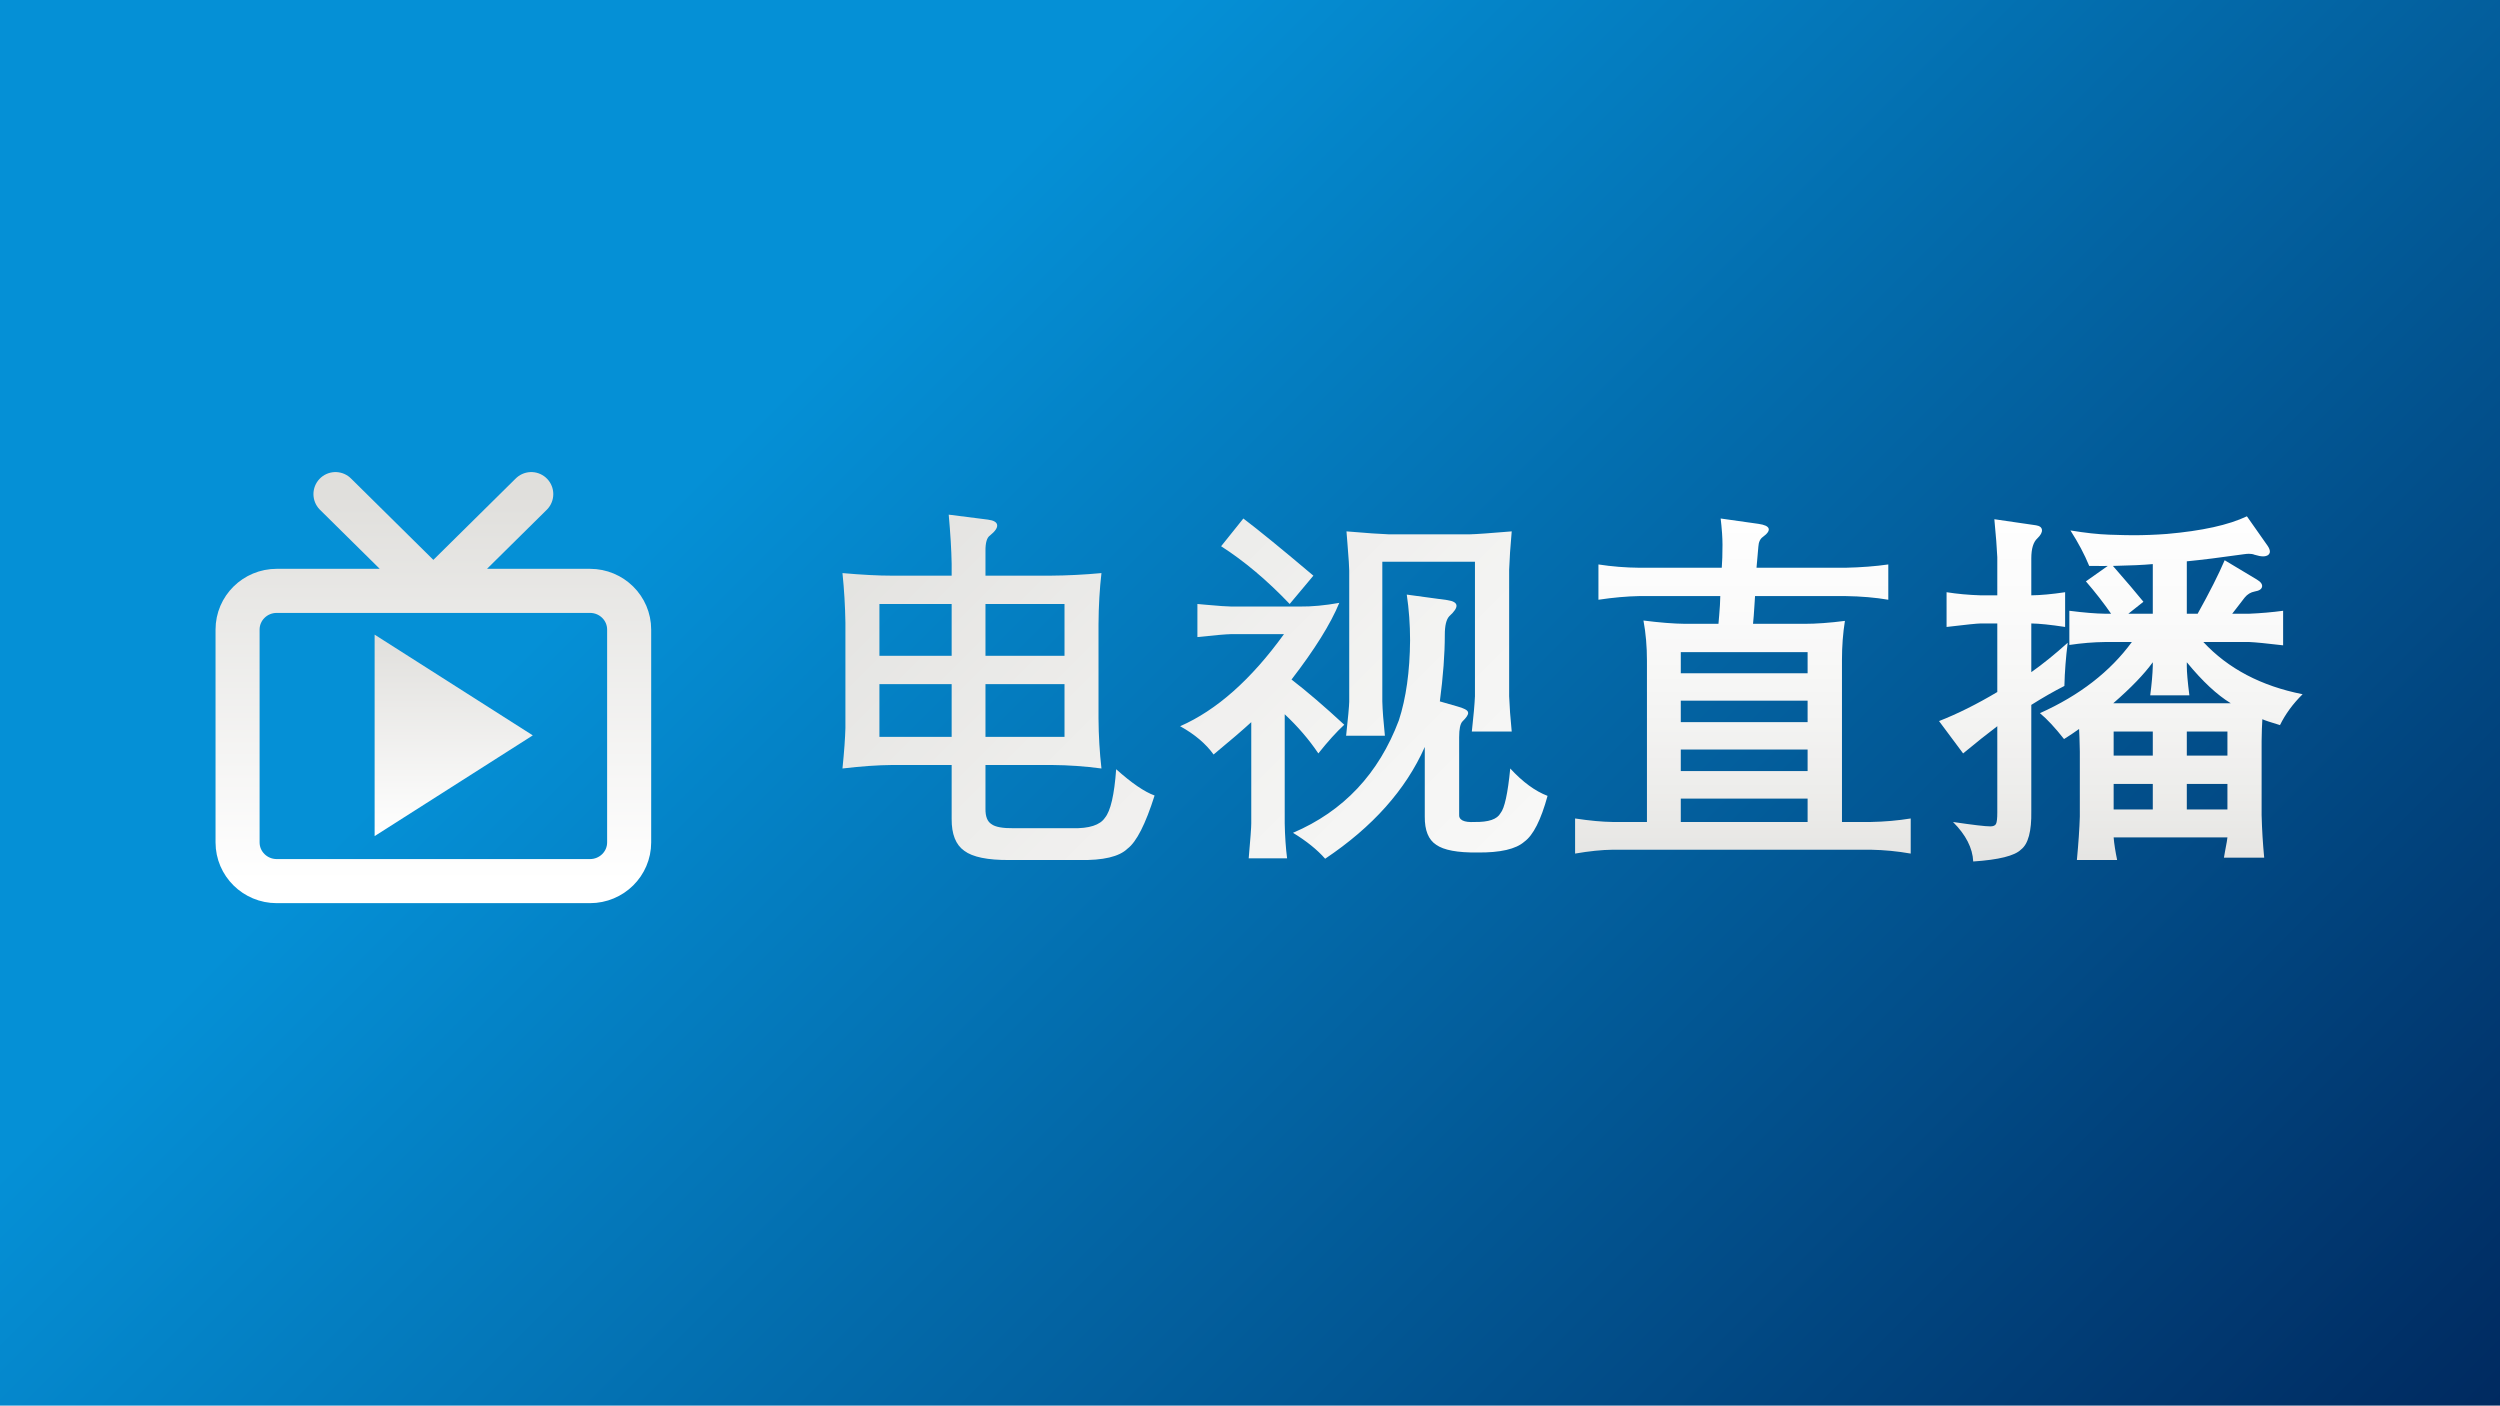
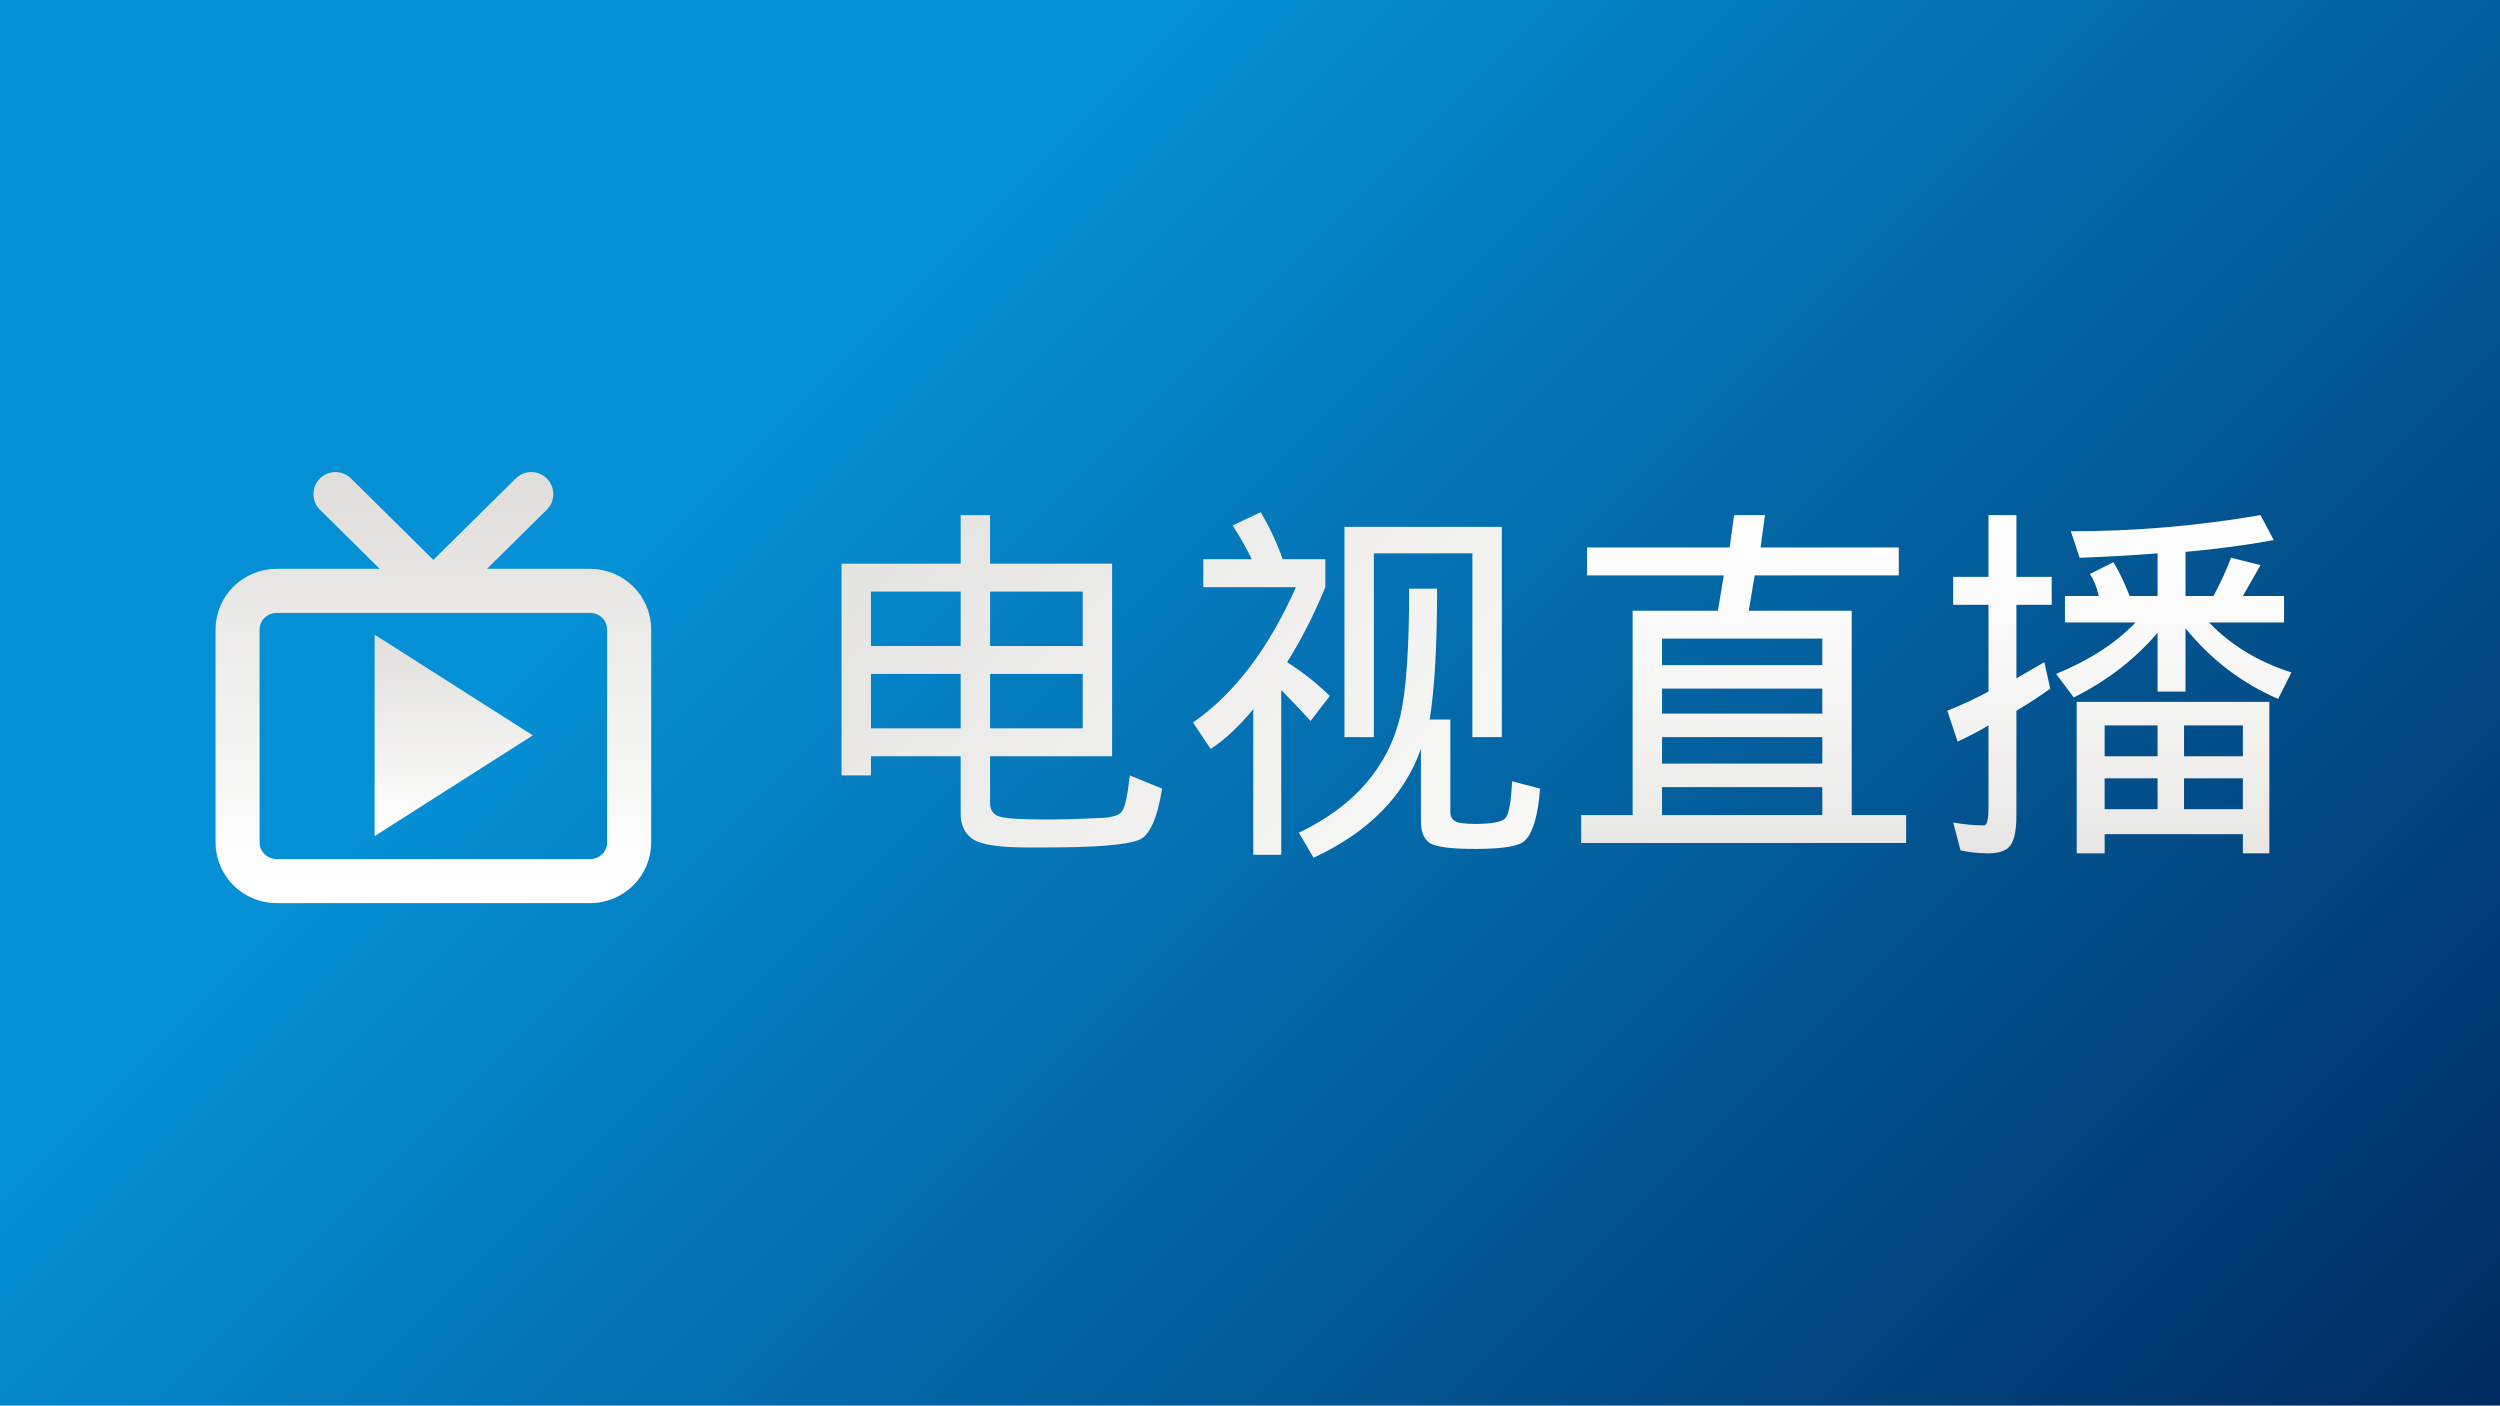
<svg xmlns="http://www.w3.org/2000/svg" width="1647" height="926" xml:space="preserve" overflow="hidden">
  <defs>
    <clipPath id="clip0">
      <rect x="2232" y="831" width="1647" height="926" />
    </clipPath>
    <linearGradient x1="2412.25" y1="650.75" x2="3698.75" y2="1937.25" gradientUnits="userSpaceOnUse" spreadMethod="reflect" id="fill1">
      <stop offset="0" stop-color="#0590D6" />
      <stop offset="0.3" stop-color="#0590D6" />
      <stop offset="1" stop-color="#002A60" />
    </linearGradient>
    <linearGradient x1="2934.48" y1="960.637" x2="3577.98" y2="1604.14" gradientUnits="userSpaceOnUse" spreadMethod="reflect" id="fill2">
      <stop offset="0" stop-color="#E0DFDC" />
      <stop offset="0.029" stop-color="#E1E0DD" />
      <stop offset="0.059" stop-color="#E3E2DF" />
      <stop offset="0.088" stop-color="#E4E4E1" />
      <stop offset="0.118" stop-color="#E6E5E3" />
      <stop offset="0.147" stop-color="#E7E7E5" />
      <stop offset="0.176" stop-color="#E9E8E6" />
      <stop offset="0.206" stop-color="#EAEAE8" />
      <stop offset="0.235" stop-color="#ECEBE9" />
      <stop offset="0.265" stop-color="#EDEDEB" />
      <stop offset="0.294" stop-color="#EEEEEC" />
      <stop offset="0.324" stop-color="#F0EFEE" />
      <stop offset="0.353" stop-color="#F1F0EF" />
      <stop offset="0.382" stop-color="#F2F2F0" />
      <stop offset="0.412" stop-color="#F3F3F2" />
      <stop offset="0.441" stop-color="#F4F4F3" />
      <stop offset="0.471" stop-color="#F5F5F4" />
      <stop offset="0.5" stop-color="#F6F6F5" />
      <stop offset="0.529" stop-color="#F7F7F6" />
      <stop offset="0.559" stop-color="#F8F8F7" />
      <stop offset="0.588" stop-color="#F9F8F8" />
      <stop offset="0.618" stop-color="#F9F9F9" />
      <stop offset="0.647" stop-color="#FAFAFA" />
      <stop offset="0.676" stop-color="#FBFBFA" />
      <stop offset="0.706" stop-color="#FBFBFB" />
      <stop offset="0.735" stop-color="#FCFCFC" />
      <stop offset="0.765" stop-color="#FCFCFC" />
      <stop offset="0.794" stop-color="#FDFDFD" />
      <stop offset="0.824" stop-color="#FDFDFD" />
      <stop offset="0.853" stop-color="#FEFEFE" />
      <stop offset="0.882" stop-color="#FEFEFE" />
      <stop offset="0.912" stop-color="#FEFEFE" />
      <stop offset="0.941" stop-color="#FEFEFE" />
      <stop offset="0.971" stop-color="#FEFEFE" />
      <stop offset="1" stop-color="#FFFFFF" />
    </linearGradient>
    <linearGradient x1="3256.23" y1="1430.89" x2="3256.23" y2="1133.89" gradientUnits="userSpaceOnUse" spreadMethod="reflect" id="fill3">
      <stop offset="0" stop-color="#E0DFDC" />
      <stop offset="0.029" stop-color="#E1E0DD" />
      <stop offset="0.059" stop-color="#E3E2DF" />
      <stop offset="0.088" stop-color="#E4E4E1" />
      <stop offset="0.118" stop-color="#E6E5E3" />
      <stop offset="0.147" stop-color="#E7E7E5" />
      <stop offset="0.176" stop-color="#E9E8E6" />
      <stop offset="0.206" stop-color="#EAEAE8" />
      <stop offset="0.235" stop-color="#ECEBE9" />
      <stop offset="0.265" stop-color="#EDEDEB" />
      <stop offset="0.294" stop-color="#EEEEEC" />
      <stop offset="0.324" stop-color="#F0EFEE" />
      <stop offset="0.353" stop-color="#F1F0EF" />
      <stop offset="0.382" stop-color="#F2F2F0" />
      <stop offset="0.412" stop-color="#F3F3F2" />
      <stop offset="0.441" stop-color="#F4F4F3" />
      <stop offset="0.471" stop-color="#F5F5F4" />
      <stop offset="0.5" stop-color="#F6F6F5" />
      <stop offset="0.529" stop-color="#F7F7F6" />
      <stop offset="0.559" stop-color="#F8F8F7" />
      <stop offset="0.588" stop-color="#F9F8F8" />
      <stop offset="0.618" stop-color="#F9F9F9" />
      <stop offset="0.647" stop-color="#FAFAFA" />
      <stop offset="0.676" stop-color="#FBFBFA" />
      <stop offset="0.706" stop-color="#FBFBFB" />
      <stop offset="0.735" stop-color="#FCFCFC" />
      <stop offset="0.765" stop-color="#FCFCFC" />
      <stop offset="0.794" stop-color="#FDFDFD" />
      <stop offset="0.824" stop-color="#FDFDFD" />
      <stop offset="0.853" stop-color="#FEFEFE" />
      <stop offset="0.882" stop-color="#FEFEFE" />
      <stop offset="0.912" stop-color="#FEFEFE" />
      <stop offset="0.941" stop-color="#FEFEFE" />
      <stop offset="0.971" stop-color="#FEFEFE" />
      <stop offset="1" stop-color="#FFFFFF" />
    </linearGradient>
    <linearGradient x1="143.5" y1="14.511" x2="143.5" y2="269.264" gradientUnits="userSpaceOnUse" spreadMethod="pad" id="stroke4">
      <stop offset="0" stop-color="#E0DFDC" />
      <stop offset="1" stop-color="#FFFFFF" />
    </linearGradient>
    <linearGradient x1="156.903" y1="107.02" x2="156.903" y2="239.637" gradientUnits="userSpaceOnUse" spreadMethod="pad" id="fill5">
      <stop offset="0" stop-color="#E0DFDC" />
      <stop offset="1" stop-color="#FFFFFF" />
    </linearGradient>
  </defs>
  <g clip-path="url(#clip0)" transform="translate(-2232 -831)">
    <rect x="2232" y="831" width="1647" height="926" fill="url(#fill1)" />
-     <path d="M2881.23 1281.7 2881.23 1316.45 2933.3 1316.45 2933.3 1281.7ZM2811.36 1281.7 2811.36 1316.45 2858.95 1316.45 2858.95 1281.7ZM2881.23 1228.9 2881.23 1263.05 2933.3 1263.05 2933.3 1228.9ZM2811.36 1228.9 2811.36 1263.05 2858.95 1263.05 2858.95 1228.9ZM3114.33 1228.17C3108.6 1242.06 3098.11 1258.89 3082.85 1278.67 3093.1 1286.58 3104.69 1296.51 3117.6 1308.46 3112.44 1313.22 3106.75 1319.52 3100.53 1327.35 3094.39 1318.23 3087.01 1309.63 3078.37 1301.55L3078.37 1373.48C3078.53 1381.88 3079.06 1389.55 3079.94 1396.49L3054.64 1396.49C3055.77 1383.74 3056.33 1376.07 3056.33 1373.48L3056.33 1306.76C3051.08 1311.61 3042.81 1318.71 3031.51 1328.07 3026.42 1320.97 3019.07 1314.75 3009.47 1309.43 3033.44 1298.93 3056.25 1278.71 3077.89 1248.76L3043.25 1248.76C3039.54 1248.84 3032.07 1249.48 3020.85 1250.7L3020.85 1228.9C3021.98 1228.98 3023.72 1229.14 3026.06 1229.38 3034.94 1230.19 3040.67 1230.59 3043.25 1230.59L3088.3 1230.59C3096.21 1230.67 3104.89 1229.87 3114.33 1228.17ZM3158.78 1222.72 3185.54 1226.36C3189.33 1226.92 3191.33 1228.07 3191.53 1229.81 3191.73 1231.54 3190.14 1233.94 3186.75 1237.01 3184.81 1239.11 3183.84 1243.19 3183.84 1249.24 3183.84 1261.92 3182.75 1276.53 3180.57 1293.08L3191.96 1296.35C3196.4 1297.56 3198.78 1298.81 3199.1 1300.1 3199.18 1300.26 3199.22 1300.46 3199.22 1300.71 3199.22 1302 3197.97 1303.86 3195.47 1306.28 3194.01 1307.81 3193.29 1311.28 3193.29 1316.69L3193.29 1367.31C3192.88 1371.18 3196.27 1372.92 3203.46 1372.52 3212.66 1372.68 3218.35 1370.74 3220.53 1366.7 3223.2 1363.55 3225.34 1353.75 3226.95 1337.28 3235.11 1346.16 3243.3 1352.17 3251.53 1355.32 3247.17 1371.22 3242.09 1381.27 3236.28 1385.47 3230.71 1390.4 3220.41 1392.78 3205.4 1392.62 3192.24 1392.78 3183.16 1391.08 3178.15 1387.53 3173.07 1384.22 3170.56 1378.05 3170.64 1369L3170.64 1323.11C3158.13 1351.28 3136.25 1375.83 3105.01 1396.73 3099.76 1390.76 3092.7 1385.07 3083.82 1379.66 3117.08 1365.45 3140.33 1340.75 3153.57 1305.55 3158.33 1290.94 3160.79 1273.38 3160.96 1252.87 3160.96 1242.54 3160.23 1232.49 3158.78 1222.72ZM3119.06 1181.07C3132.38 1182.2 3141.58 1182.84 3146.67 1183L3200.67 1183C3204.47 1182.92 3213.55 1182.28 3227.92 1181.07 3227.03 1190.92 3226.47 1199.31 3226.23 1206.25L3226.23 1289.69C3226.47 1296.31 3227.03 1304.06 3227.92 1312.94L3201.64 1312.94C3202.77 1302.77 3203.46 1295.02 3203.7 1289.69L3203.7 1201.05 3142.67 1201.05 3142.67 1293.08C3142.83 1298.97 3143.4 1306.52 3144.37 1315.72L3118.82 1315.72C3120.11 1303.86 3120.79 1296.39 3120.87 1293.32L3120.87 1206.86C3120.87 1204.76 3120.51 1199.19 3119.78 1190.15 3119.46 1186.11 3119.22 1183.08 3119.06 1181.07ZM3051.12 1172.59C3061.05 1180.1 3076.43 1192.65 3097.26 1210.25L3081.64 1228.9C3066.79 1213.32 3051.73 1200.64 3036.47 1190.87ZM2857.01 1170.05 2882.8 1173.32C2886.6 1173.8 2888.64 1174.97 2888.92 1176.83 2889.2 1178.68 2887.65 1180.99 2884.26 1183.73 2882.16 1185.1 2881.15 1188.57 2881.23 1194.14L2881.23 1210.25 2923.85 1210.25C2935.16 1210.17 2946.42 1209.6 2957.64 1208.55 2956.43 1218.97 2955.78 1230.19 2955.7 1242.22L2955.7 1304.46C2955.78 1315.68 2956.43 1326.62 2957.64 1337.28 2946.74 1335.82 2935.84 1335.06 2924.94 1334.98L2881.23 1334.98 2881.23 1363.8C2881.15 1368.88 2882.48 1372.27 2885.23 1373.97 2887.73 1375.83 2892.61 1376.71 2899.88 1376.63L2938.51 1376.63C2949.57 1376.87 2956.71 1374.57 2959.94 1369.73 2963.65 1365.29 2966.12 1354.63 2967.33 1337.76 2977.5 1346.88 2985.94 1352.66 2992.64 1355.08 2986.66 1373.97 2980.73 1385.63 2974.83 1390.07 2969.35 1395.4 2958.73 1397.9 2942.99 1397.58L2896.85 1397.58C2882.64 1397.66 2872.79 1395.64 2867.3 1391.53 2861.65 1387.57 2858.87 1380.55 2858.95 1370.46L2858.95 1334.98 2819.71 1334.98C2810.19 1335.06 2799.29 1335.82 2787.02 1337.28 2788.15 1326.14 2788.79 1317.22 2788.96 1310.52L2788.96 1241.25C2788.79 1230.51 2788.15 1219.61 2787.02 1208.55 2799.69 1209.68 2810.59 1210.25 2819.71 1210.25L2858.95 1210.25 2858.95 1202.38C2858.79 1193.34 2858.14 1182.56 2857.01 1170.05Z" fill="url(#fill2)" fill-rule="evenodd" />
-     <text fill="#000000" fill-opacity="0" font-family="Arial,Arial_MSFontService,sans-serif" font-size="227.563" x="2787.02" y="1369.16">电视</text>
-     <path d="M3339.3 1357.14 3339.3 1372.52 3422.85 1372.52 3422.85 1357.14ZM3672.67 1347.45 3672.67 1364.28 3699.43 1364.28 3699.43 1347.45ZM3624.47 1347.45 3624.47 1364.28 3650.26 1364.28 3650.26 1347.45ZM3339.3 1324.8 3339.3 1338.97 3422.85 1338.97 3422.85 1324.8ZM3672.67 1312.94 3672.67 1328.8 3699.43 1328.8 3699.43 1312.94ZM3624.47 1312.94 3624.47 1328.8 3650.26 1328.8 3650.26 1312.94ZM3339.3 1292.59 3339.3 1306.76 3422.85 1306.76 3422.85 1292.59ZM3650.26 1267.29C3644.53 1275.2 3635.85 1284.2 3624.23 1294.29L3701.61 1294.29C3692.57 1288.8 3682.92 1279.8 3672.67 1267.29L3672.67 1269.83C3672.67 1273.86 3673.23 1280.28 3674.36 1289.08L3648.57 1289.08C3649.54 1281.65 3650.1 1275.24 3650.26 1269.83ZM3339.3 1260.62 3339.3 1274.55 3422.85 1274.55 3422.85 1260.62ZM3650.26 1202.62C3644.13 1203.19 3635.37 1203.59 3623.99 1203.83 3632.95 1214.08 3639.65 1221.96 3644.09 1227.45L3634.16 1235.32 3650.26 1235.32ZM3545.88 1173.07 3573.37 1177.07C3575.79 1177.47 3577.08 1178.48 3577.24 1180.1 3577.41 1181.71 3576.4 1183.57 3574.22 1185.67 3571.55 1188.09 3570.22 1192.49 3570.22 1198.87L3570.22 1223.21C3576.44 1223.13 3583.86 1222.44 3592.5 1221.15L3592.5 1244.04C3582.9 1242.58 3575.47 1241.81 3570.22 1241.73L3570.22 1273.82C3577.57 1268.66 3585.56 1262.2 3594.2 1254.45 3592.99 1263.98 3592.26 1273.46 3592.02 1282.91 3585.16 1286.38 3577.89 1290.54 3570.22 1295.38L3570.22 1365.25C3570.46 1378.57 3568.2 1387.05 3563.44 1390.68 3559.32 1394.8 3548.83 1397.42 3531.96 1398.55 3531.55 1389.67 3527.11 1380.99 3518.64 1372.52 3531.71 1374.45 3539.91 1375.42 3543.22 1375.42 3545.16 1375.42 3546.41 1374.88 3546.97 1373.79 3547.54 1372.7 3547.82 1370.17 3547.82 1366.22L3547.82 1309.43C3541.68 1314.03 3534.18 1320 3525.3 1327.35L3509.43 1306.04C3521.62 1301.27 3534.42 1294.89 3547.82 1286.9L3547.82 1241.73 3536.92 1241.73C3534.82 1241.73 3527.31 1242.5 3514.4 1244.04L3514.4 1221.15C3521.5 1222.28 3529.01 1222.96 3536.92 1223.21L3547.82 1223.21 3547.82 1198.14C3547.58 1192.33 3546.93 1183.97 3545.88 1173.07ZM3365.57 1172.59 3390.4 1176.1C3394.43 1176.67 3396.69 1177.7 3397.18 1179.19 3397.66 1180.68 3396.41 1182.52 3393.42 1184.7 3391.57 1185.99 3390.56 1188.17 3390.4 1191.24 3390.24 1193.42 3389.83 1198.02 3389.19 1205.04L3447.67 1205.04C3458.17 1204.8 3467.61 1204.07 3476.01 1202.86L3476.01 1226.11C3467.61 1224.66 3458.17 1223.85 3447.67 1223.69L3388.22 1223.69C3388.14 1224.74 3388.02 1226.68 3387.85 1229.5 3387.53 1234.91 3387.21 1239.07 3386.89 1241.98L3420.67 1241.98C3428.5 1241.98 3437.42 1241.33 3447.43 1240.04 3446.14 1248.19 3445.49 1256.71 3445.49 1265.59L3445.49 1372.52 3464.51 1372.52C3473.47 1372.35 3482.23 1371.59 3490.78 1370.21L3490.78 1393.34C3482.15 1391.81 3473.39 1390.96 3464.51 1390.8L3294.37 1390.8C3287.19 1390.88 3278.95 1391.73 3269.67 1393.34L3269.67 1370.21C3279.27 1371.67 3287.51 1372.43 3294.37 1372.52L3317.01 1372.52 3317.01 1266.32C3317.01 1256.87 3316.25 1248.03 3314.71 1239.8 3325.45 1241.17 3334.65 1241.9 3342.32 1241.98L3364.12 1241.98C3364.2 1240.52 3364.36 1238.67 3364.6 1236.41 3365.01 1231.89 3365.25 1227.65 3365.33 1223.69L3312.05 1223.69C3303.73 1223.85 3294.73 1224.66 3285.05 1226.11L3285.05 1202.86C3293.93 1204.24 3303.01 1204.96 3312.29 1205.04L3366.3 1205.04C3366.62 1201.09 3366.78 1196.04 3366.78 1189.91 3366.78 1185.22 3366.38 1179.45 3365.57 1172.59ZM3712.26 1171.14 3725.95 1190.63C3726.92 1192.09 3727.4 1193.34 3727.4 1194.39 3727.4 1195.27 3727 1196.04 3726.19 1196.69 3725.3 1197.25 3724.21 1197.54 3722.92 1197.54 3721.47 1197.54 3719.57 1197.17 3717.23 1196.45 3716.26 1196.04 3715.05 1195.84 3713.6 1195.84 3712.71 1195.84 3711.7 1195.92 3710.57 1196.08 3695.23 1198.26 3682.6 1199.84 3672.67 1200.8L3672.67 1235.32 3679.81 1235.32C3687.72 1221.11 3693.66 1209.36 3697.61 1200.08L3718.8 1212.79C3721.39 1214.33 3722.54 1215.9 3722.25 1217.52 3721.97 1219.13 3720.38 1220.18 3717.47 1220.66 3714.81 1221.15 3712.59 1222.48 3710.81 1224.66 3710 1225.71 3708.65 1227.47 3706.75 1229.93 3704.86 1232.39 3703.46 1234.19 3702.58 1235.32L3713.84 1235.32C3721.51 1234.99 3728.94 1234.35 3736.12 1233.38L3736.12 1256.14C3725.22 1254.85 3717.79 1254.13 3713.84 1253.96L3683.57 1253.96C3699.87 1271.48 3721.67 1282.95 3748.96 1288.36 3742.58 1294.65 3737.61 1301.43 3734.06 1308.7 3727.85 1306.84 3723.97 1305.55 3722.44 1304.82 3722.19 1308.54 3722.03 1313.3 3721.95 1319.11L3721.95 1368.04C3722.19 1377.4 3722.76 1386.72 3723.65 1396.01L3697.13 1396.01C3697.29 1395.04 3697.57 1393.42 3697.98 1391.16 3698.86 1386.64 3699.35 1383.82 3699.43 1382.69L3624.47 1382.69C3624.79 1386.72 3625.56 1391.69 3626.77 1397.58L3600.25 1397.58C3601.3 1386.44 3601.95 1376.92 3602.19 1369L3602.19 1326.14C3602.03 1318.31 3601.87 1313.34 3601.71 1311.24 3599.04 1313.18 3595.73 1315.4 3591.78 1317.9 3585.96 1310.48 3580.68 1304.78 3575.91 1300.83 3601.99 1289.12 3622.17 1273.5 3636.46 1253.96L3618.78 1253.96C3611.19 1254.05 3603.36 1254.69 3595.29 1255.9L3595.29 1233.38C3604.81 1234.59 3612.64 1235.24 3618.78 1235.32L3622.78 1235.32C3617.93 1228.29 3612.4 1221.19 3606.19 1214L3620.6 1203.83C3618.82 1203.91 3616.08 1203.91 3612.36 1203.83 3610.59 1203.83 3609.25 1203.83 3608.37 1203.83 3605.3 1196.32 3601.18 1188.53 3596.01 1180.46 3605.78 1182.08 3614.3 1183 3621.57 1183.25 3628.83 1183.49 3634.04 1183.61 3637.19 1183.61 3644.53 1183.61 3652 1183.33 3659.59 1182.76 3682.68 1180.74 3700.24 1176.87 3712.26 1171.14Z" fill="url(#fill3)" fill-rule="evenodd" />
-     <text fill="#000000" fill-opacity="0" font-family="Arial,Arial_MSFontService,sans-serif" font-size="227.414" x="3269.67" y="1370.12">直播</text>
+     <path d="M2884.26 1274.98 2884.26 1310.83 2945.29 1310.83 2945.29 1274.98ZM2805.79 1274.98 2805.79 1310.83 2864.88 1310.83 2864.88 1274.98ZM2884.26 1220.73 2884.26 1256.58 2945.29 1256.58 2945.29 1220.73ZM2805.79 1220.73 2805.79 1256.58 2864.88 1256.58 2864.88 1220.73ZM3160.35 1218.8 3178.76 1218.8C3178.76 1255.61 3177.14 1284.35 3173.91 1305.02L3187.48 1305.02 3187.48 1366.05C3187.48 1368.63 3188.44 1370.57 3190.38 1371.86 3192.32 1373.15 3196.84 1373.8 3203.94 1373.8 3214.92 1373.8 3221.54 1372.51 3223.8 1369.92 3226.06 1367.34 3227.52 1359.27 3228.16 1345.7L3246.57 1350.55C3245.28 1367.98 3242.05 1379.29 3236.88 1384.45 3233.65 1388.33 3222.67 1390.27 3203.94 1390.27 3187.8 1390.27 3177.79 1388.97 3173.91 1386.39 3170.04 1383.81 3168.1 1378.96 3168.1 1371.86L3168.1 1324.39C3157.12 1355.39 3133.55 1379.29 3097.38 1396.08L3087.69 1379.61C3106.42 1370.57 3121.28 1359.59 3132.26 1346.67 3143.24 1333.76 3150.66 1319.06 3154.54 1302.59 3158.41 1286.13 3160.35 1258.19 3160.35 1218.8ZM3117.73 1178.11 3221.38 1178.11 3221.38 1316.64 3202.01 1316.64 3202.01 1195.55 3137.1 1195.55 3137.1 1316.64 3117.73 1316.64ZM2864.88 1170.36 2884.26 1170.36 2884.26 1202.33 2964.66 1202.33 2964.66 1329.23 2884.26 1329.23 2884.26 1360.23C2884.26 1364.11 2885.87 1366.85 2889.1 1368.47 2892.33 1370.08 2902.99 1370.89 2921.07 1370.89 2932.05 1370.89 2943.35 1370.57 2954.98 1369.92 2964.02 1369.92 2969.51 1368.31 2971.44 1365.08 2973.38 1361.85 2975 1354.1 2976.29 1341.83L2997.6 1350.55C2994.37 1370.57 2989.2 1381.87 2982.1 1384.45 2973.7 1387.68 2953.36 1389.3 2921.07 1389.3L2908.48 1389.3C2890.39 1389.3 2878.61 1387.52 2873.12 1383.97 2867.63 1380.42 2864.88 1374.77 2864.88 1367.02L2864.88 1329.23 2805.79 1329.23 2805.79 1341.83 2786.41 1341.83 2786.41 1202.33 2864.88 1202.33ZM3062.51 1168.42C3068.32 1178.11 3073.16 1188.44 3077.04 1199.42L3105.13 1199.42 3105.13 1217.83C3097.38 1236.56 3088.99 1253.03 3079.94 1267.23 3090.92 1274.34 3100.29 1281.77 3108.04 1289.52L3095.44 1305.98C3088.99 1298.88 3082.53 1292.1 3076.07 1285.64L3076.07 1394.14 3057.66 1394.14 3057.66 1298.23C3047.98 1309.86 3038.61 1318.58 3029.57 1324.39L3017.94 1306.95C3045.07 1288.22 3067.67 1258.52 3085.76 1217.83L3024.73 1217.83 3024.73 1199.42 3056.69 1199.42C3052.82 1191.67 3048.62 1184.24 3044.1 1177.14Z" fill="url(#fill2)" fill-rule="evenodd" />
+     <text fill="#000000" fill-opacity="0" font-family="Arial,Arial_MSFontService,sans-serif" font-size="227.656" x="2786.41" y="1367.62">电视</text>
+     <path d="M3326.94 1349.58 3326.94 1367.98 3432.54 1367.98 3432.54 1349.58ZM3670.85 1343.77 3670.85 1364.11 3709.6 1364.11 3709.6 1343.77ZM3618.54 1343.77 3618.54 1364.11 3653.41 1364.11 3653.41 1343.77ZM3326.94 1316.64 3326.94 1334.08 3432.54 1334.08 3432.54 1316.64ZM3670.85 1308.89 3670.85 1329.23 3709.6 1329.23 3709.6 1308.89ZM3618.54 1308.89 3618.54 1329.23 3653.41 1329.23 3653.41 1308.89ZM3600.13 1293.39 3727.04 1293.39 3727.04 1393.17 3709.6 1393.17 3709.6 1380.58 3618.54 1380.58 3618.54 1393.17 3600.13 1393.17ZM3326.94 1284.67 3326.94 1301.14 3432.54 1301.14 3432.54 1284.67ZM3326.94 1251.73 3326.94 1269.17 3432.54 1269.17 3432.54 1251.73ZM3721.23 1170.36 3729.94 1186.83C3712.51 1190.06 3693.13 1192.64 3671.82 1194.58L3671.82 1223.64 3690.23 1223.64C3694.75 1215.24 3698.62 1206.85 3701.85 1198.45L3721.23 1203.3 3709.6 1223.64 3736.73 1223.64 3736.73 1241.08 3687.32 1241.08C3701.53 1255.93 3719.61 1266.91 3741.57 1274.02L3732.85 1291.45C3708.95 1281.12 3688.61 1265.62 3671.82 1244.95L3671.82 1286.61 3653.41 1286.61 3653.41 1247.86C3638.56 1265.3 3620.15 1279.51 3598.19 1290.48L3586.57 1274.98C3608.53 1265.94 3625.96 1254.64 3638.88 1241.08L3592.38 1241.08 3592.38 1223.64 3614.66 1223.64C3613.37 1217.83 3611.43 1212.98 3608.85 1209.11L3624.35 1201.36C3628.23 1207.82 3631.78 1215.24 3635.01 1223.64L3653.41 1223.64 3653.41 1195.55C3637.27 1196.84 3620.15 1197.81 3602.07 1198.45L3596.26 1181.02C3638.24 1181.02 3679.89 1177.46 3721.23 1170.36ZM3542.01 1170.36 3560.41 1170.36 3560.41 1211.05 3583.66 1211.05 3583.66 1229.45 3560.41 1229.45 3560.41 1277.89 3578.82 1267.23 3582.69 1284.67C3575.59 1289.84 3568.16 1294.68 3560.41 1299.2L3560.41 1367.98C3560.41 1377.67 3559.12 1384.29 3556.54 1387.84 3553.95 1391.4 3549.11 1393.17 3542.01 1393.17 3535.55 1393.17 3529.41 1392.53 3523.6 1391.23L3518.76 1372.83C3525.86 1374.12 3532.64 1374.77 3539.1 1374.77 3541.04 1374.77 3542.01 1370.89 3542.01 1363.14L3542.01 1308.89C3535.55 1312.77 3528.77 1316.32 3521.66 1319.55L3514.88 1299.2C3524.57 1295.33 3533.61 1291.13 3542.01 1286.61L3542.01 1229.45 3518.76 1229.45 3518.76 1211.05 3542.01 1211.05ZM3374.41 1170.36 3394.76 1170.36 3391.85 1191.67 3482.91 1191.67 3482.91 1210.08 3387.98 1210.08 3384.1 1233.33 3451.91 1233.33 3451.91 1367.98 3487.76 1367.98 3487.76 1386.39 3273.66 1386.39 3273.66 1367.98 3307.57 1367.98 3307.57 1233.33 3363.76 1233.33 3367.63 1210.08 3277.54 1210.08 3277.54 1191.67 3371.51 1191.67Z" fill="url(#fill3)" fill-rule="evenodd" />
+     <text fill="#000000" fill-opacity="0" font-family="Arial,Arial_MSFontService,sans-serif" font-size="222.812" x="3273.66" y="1365.32">直播</text>
    <g>
      <g>
        <g>
          <path d="M207.994 14.511 143.5 78.199 79.006 14.511M40.309 78.199 246.691 78.199C260.939 78.199 272.489 89.605 272.489 103.675L272.489 243.789C272.489 257.858 260.939 269.264 246.691 269.264L40.309 269.264C26.061 269.264 14.511 257.858 14.511 243.789L14.511 103.675C14.511 89.605 26.061 78.199 40.309 78.199Z" stroke="url(#stroke4)" stroke-width="29.023" stroke-linecap="round" stroke-linejoin="round" fill="none" transform="matrix(1 0 0 1.00079 2374 1142)" />
          <path d="M104.803 239.637 104.803 107.02 209.002 173.329 104.803 239.637Z" fill="url(#fill5)" transform="matrix(1 0 0 1.00079 2374 1142)" />
        </g>
      </g>
    </g>
  </g>
</svg>
